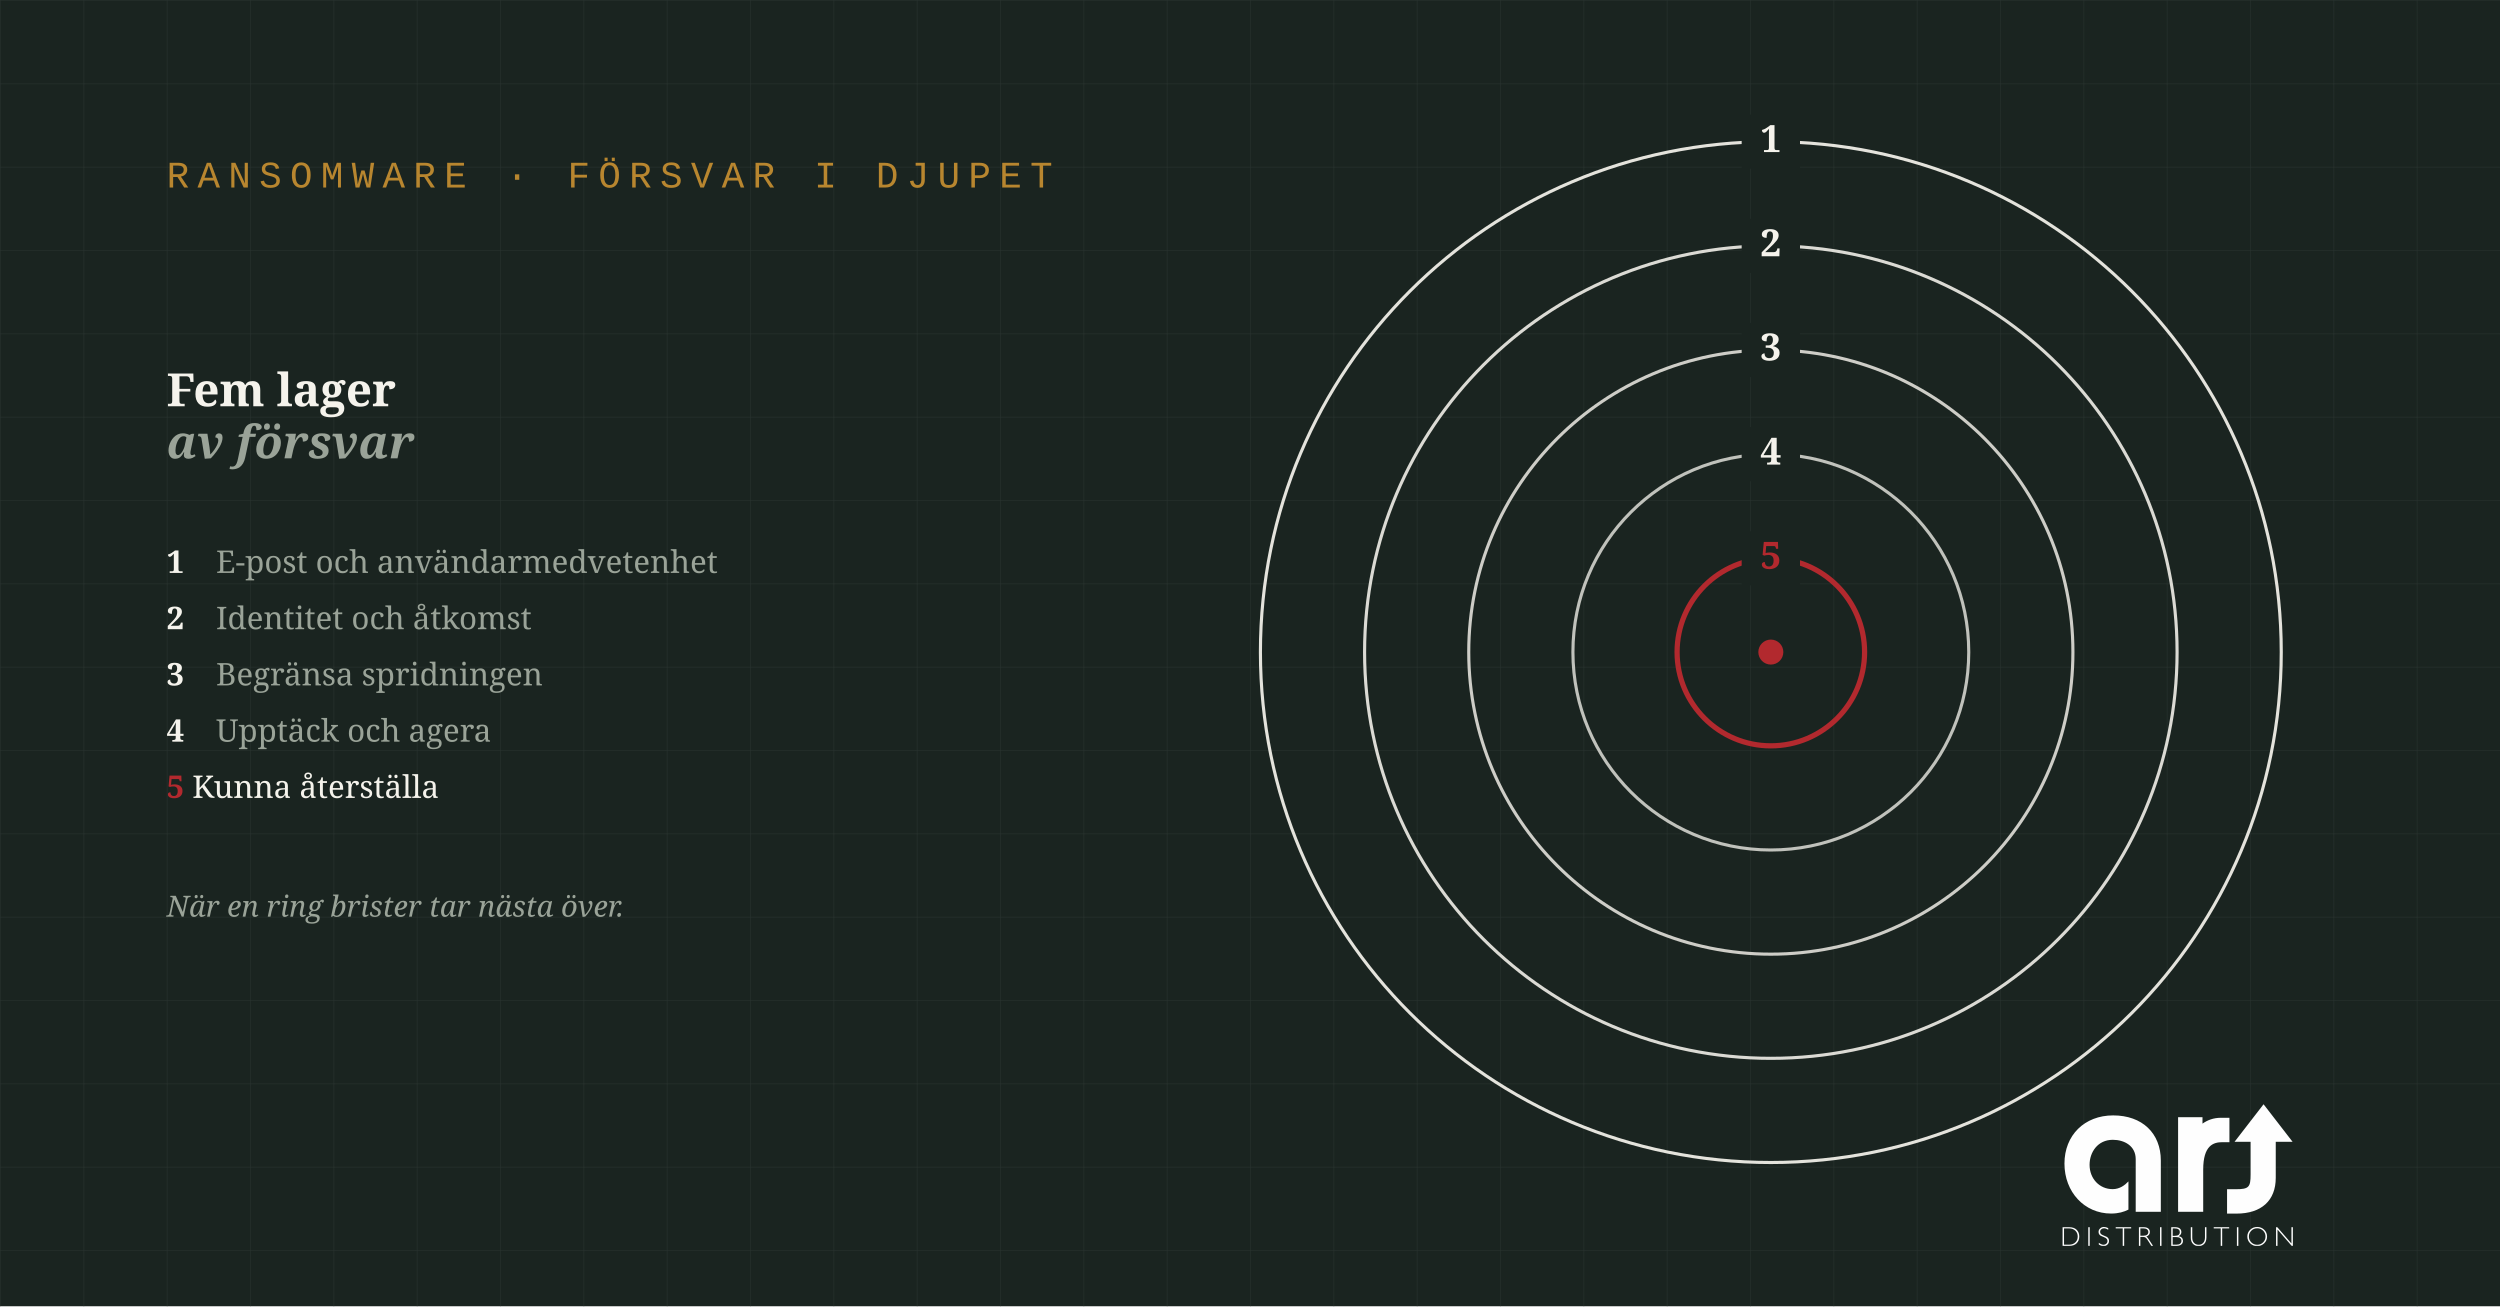
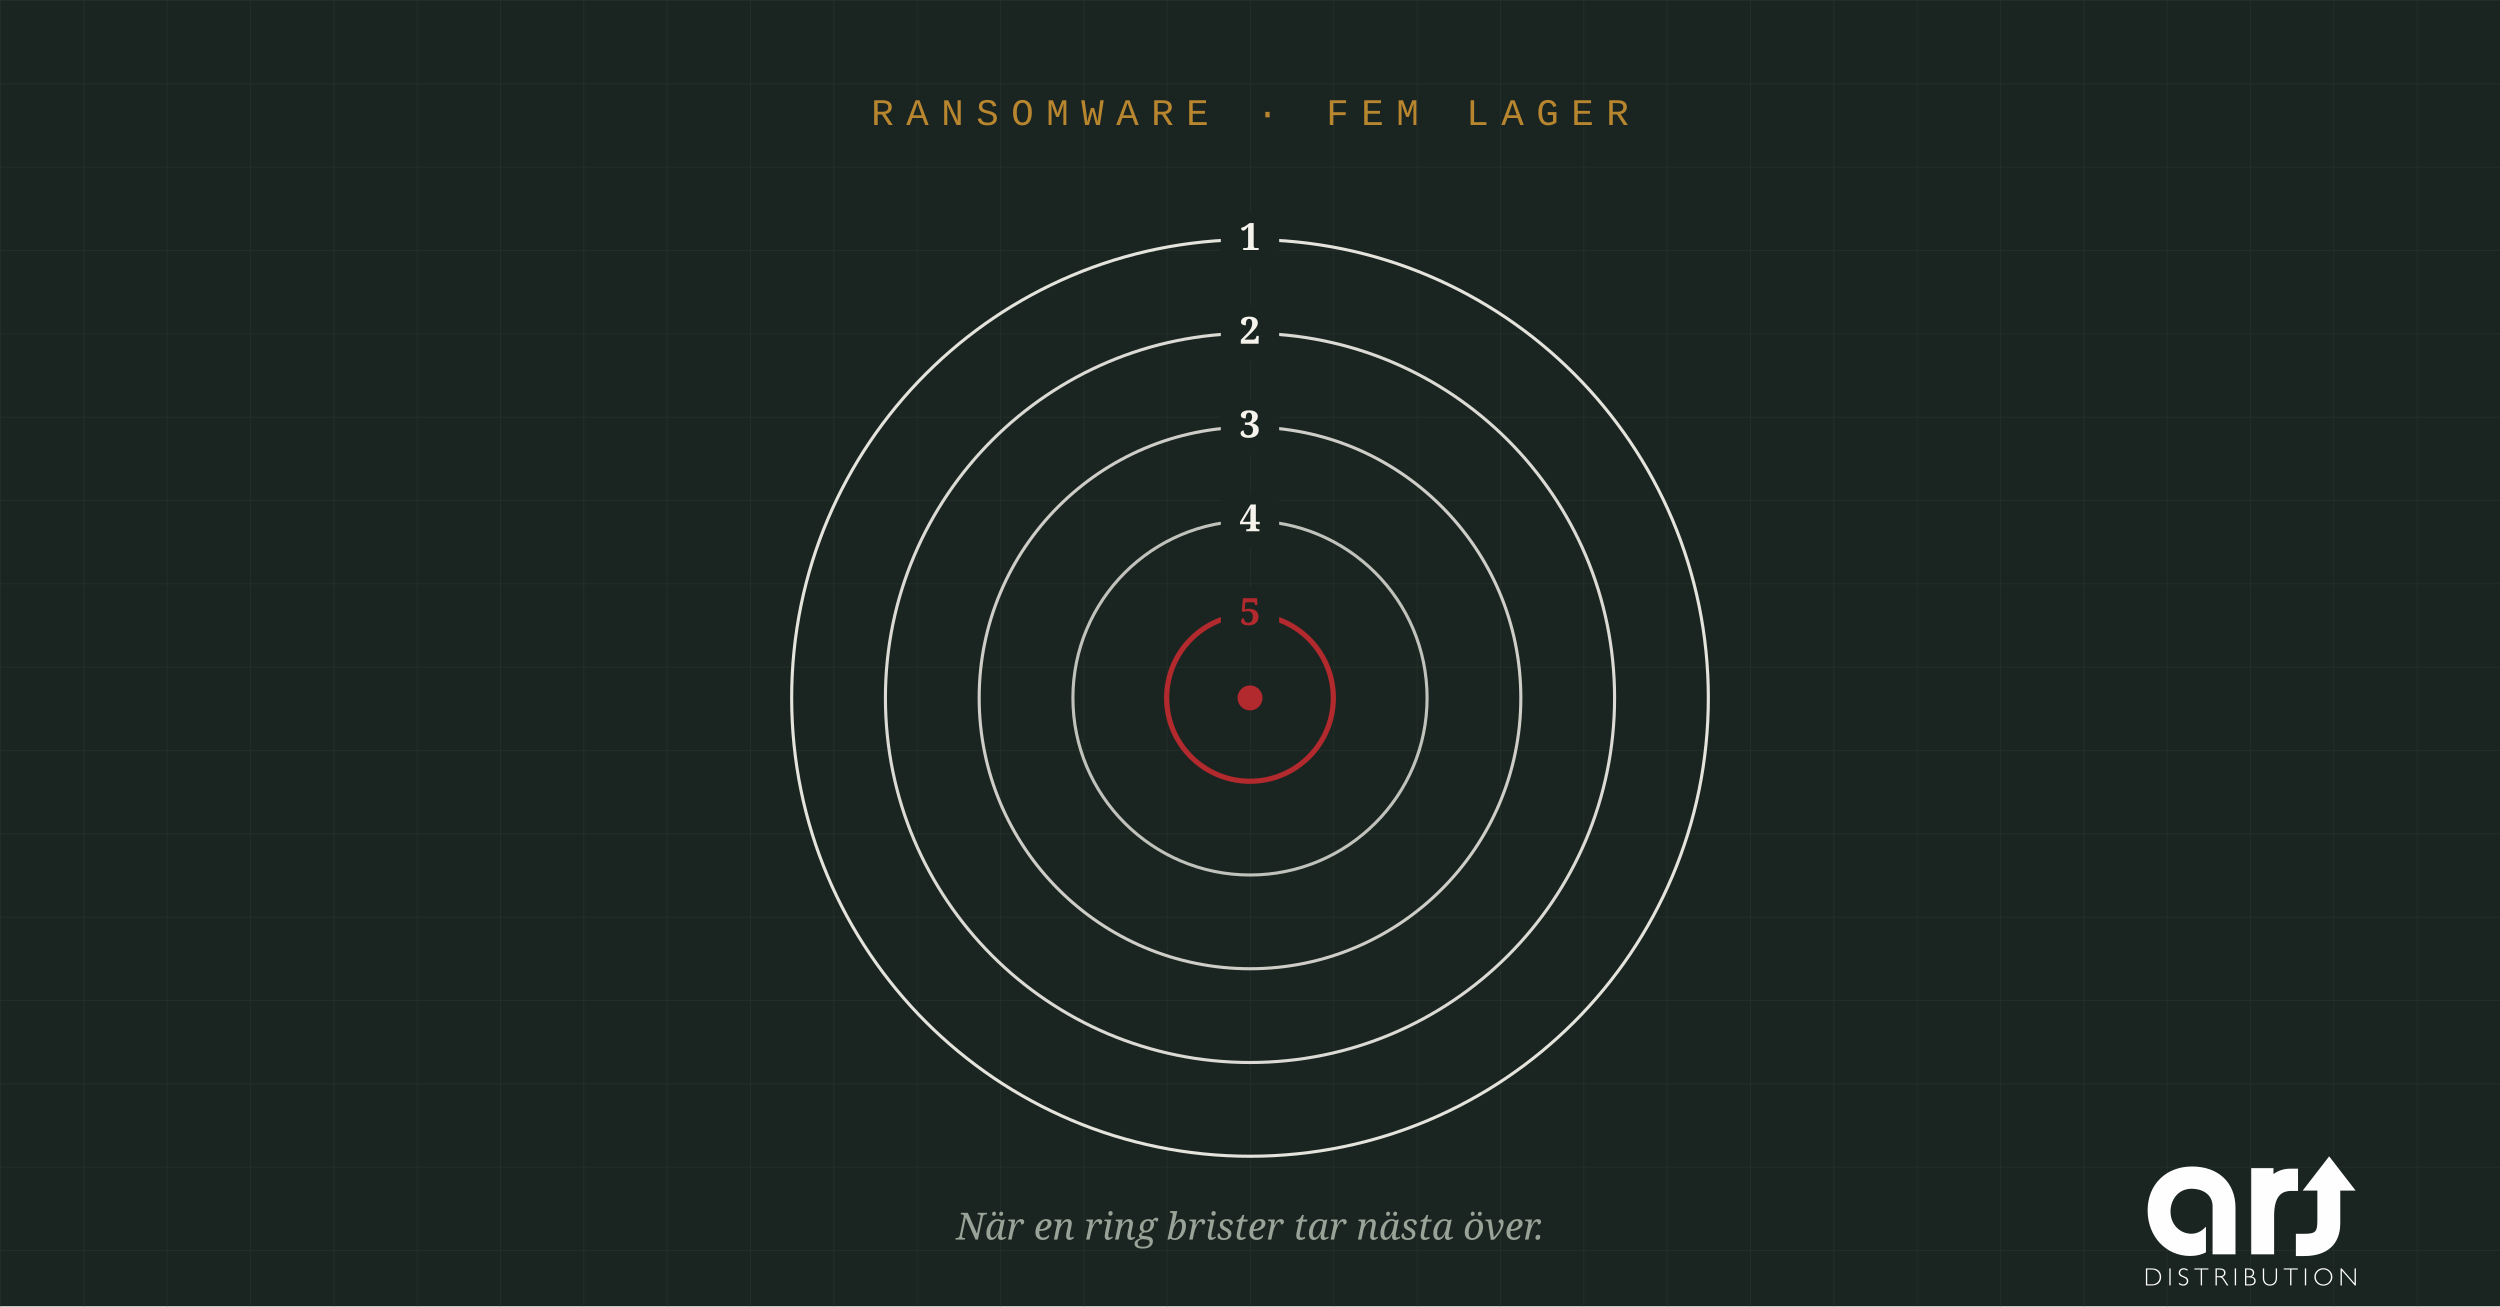
<svg xmlns="http://www.w3.org/2000/svg" viewBox="0 0 1200 627" width="1200" height="627">
  <rect width="1200" height="627" fill="#1a2420" />
  <defs>
    <pattern id="grid" width="40" height="40" patternUnits="userSpaceOnUse">
      <path d="M 40 0 L 0 0 0 40" fill="none" stroke="#2a3430" stroke-width="0.5" />
    </pattern>
  </defs>
  <rect width="1200" height="627" fill="url(#grid)" />
-   <text x="80" y="90" font-family="'Courier New', monospace" font-size="18" fill="#b8862f" letter-spacing="4">RANSOMWARE · FÖRSVAR I DJUPET</text>
-   <g transform="translate(850 313)">
-     <circle cx="0" cy="0" r="245" fill="none" stroke="#f5f3ec" stroke-width="1.5" opacity="0.92" />
-     <circle cx="0" cy="0" r="195" fill="none" stroke="#f5f3ec" stroke-width="1.5" opacity="0.88" />
-     <circle cx="0" cy="0" r="145" fill="none" stroke="#f5f3ec" stroke-width="1.5" opacity="0.82" />
-     <circle cx="0" cy="0" r="95" fill="none" stroke="#f5f3ec" stroke-width="1.5" opacity="0.76" />
-     <circle cx="0" cy="0" r="45" fill="none" stroke="#b2292e" stroke-width="2.5" />
+   <text x="600" y="60" text-anchor="middle" font-family="'Courier New', monospace" font-size="18" fill="#b8862f" letter-spacing="6">RANSOMWARE · FEM LAGER</text>
+   <g transform="translate(600 335)">
+     <circle cx="0" cy="0" r="220" fill="none" stroke="#f5f3ec" stroke-width="1.5" opacity="0.92" />
+     <circle cx="0" cy="0" r="175" fill="none" stroke="#f5f3ec" stroke-width="1.5" opacity="0.88" />
+     <circle cx="0" cy="0" r="130" fill="none" stroke="#f5f3ec" stroke-width="1.5" opacity="0.82" />
+     <circle cx="0" cy="0" r="85" fill="none" stroke="#f5f3ec" stroke-width="1.5" opacity="0.76" />
+     <circle cx="0" cy="0" r="40" fill="none" stroke="#b2292e" stroke-width="2.5" />
    <circle cx="0" cy="0" r="6" fill="#b2292e" />
    <g font-family="'Iowan Old Style', Georgia, serif" font-size="18" font-weight="600" fill="#f5f3ec" text-anchor="middle">
-       <rect x="-14" y="-258" width="28" height="26" fill="#1a2420" />
-       <text x="0" y="-240">1</text>
-       <rect x="-14" y="-208" width="28" height="26" fill="#1a2420" />
-       <text x="0" y="-190">2</text>
-       <rect x="-14" y="-158" width="28" height="26" fill="#1a2420" />
-       <text x="0" y="-140">3</text>
-       <rect x="-14" y="-108" width="28" height="26" fill="#1a2420" />
-       <text x="0" y="-90">4</text>
-       <rect x="-14" y="-58" width="28" height="26" fill="#1a2420" />
-       <text x="0" y="-40" fill="#b2292e">5</text>
+       <rect x="-14" y="-233" width="28" height="26" fill="#1a2420" />
+       <text x="0" y="-215">1</text>
+       <rect x="-14" y="-188" width="28" height="26" fill="#1a2420" />
+       <text x="0" y="-170">2</text>
+       <rect x="-14" y="-143" width="28" height="26" fill="#1a2420" />
+       <text x="0" y="-125">3</text>
+       <rect x="-14" y="-98" width="28" height="26" fill="#1a2420" />
+       <text x="0" y="-80">4</text>
+       <rect x="-14" y="-53" width="28" height="26" fill="#1a2420" />
+       <text x="0" y="-35" fill="#b2292e">5</text>
    </g>
  </g>
-   <g font-family="'Iowan Old Style', Georgia, serif" font-size="17" fill="#f5f3ec">
-     <text x="80" y="195" font-size="22" font-weight="600">Fem lager</text>
-     <text x="80" y="220" font-size="22" font-weight="600" fill="#9aa398" font-style="italic">av försvar</text>
-     <g font-size="15" fill="#9aa398">
-       <text x="80" y="275">
-         <tspan fill="#f5f3ec" font-weight="600">1</tspan>   E-post och användarmedvetenhet</text>
-       <text x="80" y="302">
-         <tspan fill="#f5f3ec" font-weight="600">2</tspan>   Identitet och åtkomst</text>
-       <text x="80" y="329">
-         <tspan fill="#f5f3ec" font-weight="600">3</tspan>   Begränsa spridningen</text>
-       <text x="80" y="356">
-         <tspan fill="#f5f3ec" font-weight="600">4</tspan>   Upptäck och agera</text>
-       <text x="80" y="383">
-         <tspan fill="#b2292e" font-weight="600">5</tspan>
-         <tspan fill="#f5f3ec">Kunna återställa</tspan>
-       </text>
-     </g>
-     <text x="80" y="440" font-size="14" fill="#9aa398" font-style="italic">När en ring brister tar nästa över.</text>
-   </g>
-   <svg x="990" y="530" width="140" height="68" viewBox="905 715 1699 1045" preserveAspectRatio="xMinYMin meet">
+   <text x="600" y="595" text-anchor="middle" font-family="'Iowan Old Style', Georgia, serif" font-size="18" fill="#9aa398" font-style="italic">När en ring brister tar nästa över.</text>
+   <svg x="1030" y="555" width="130" height="62" viewBox="905 715 1699 1045" preserveAspectRatio="xMinYMin meet">
    <path fill="#fefefe" d="M 916.247 1631.409 L 916.247 1751.309 L 955.03 1751.309 C 972.813 1751.309 987.613 1745.842 999.463 1734.905 C 1011.309 1723.971 1017.234 1709.476 1017.234 1691.409 C 1017.234 1673.734 1011.397 1659.326 999.709 1648.155 C 988.034 1636.988 972.909 1631.409 954.338 1631.409 L 916.247 1631.409 Z M 905.609 1622.542 L 953.751 1622.542 C 978.097 1622.542 996.68 1628.946 1009.509 1641.755 C 1022.343 1654.559 1028.747 1671.113 1028.747 1691.409 C 1028.747 1711.309 1022.405 1727.751 1009.709 1740.717 C 997.009 1753.684 978.98 1760.176 955.622 1760.176 L 905.609 1760.176 L 905.609 1622.542 Z" />
    <path fill="#fefefe" d="M 1095.117 1760.174 L 1105.755 1760.174 L 1105.755 1622.541 L 1095.117 1622.541 L 1095.117 1760.174 Z" />
    <path fill="#fefefe" d="M 1242.365 1629.438 L 1242.365 1641.159 C 1230.407 1634.13 1220.136 1630.622 1211.528 1630.622 C 1203.253 1630.622 1196.344 1633.13 1190.79 1638.159 C 1185.236 1643.18 1182.465 1649.401 1182.465 1656.826 C 1182.465 1662.147 1184.103 1666.938 1187.39 1671.214 C 1190.678 1675.484 1197.54 1679.584 1207.982 1683.526 C 1218.423 1687.468 1226.048 1690.755 1230.836 1693.38 C 1235.628 1696.001 1239.703 1699.818 1243.057 1704.805 C 1246.403 1709.793 1248.078 1716.272 1248.078 1724.214 C 1248.078 1734.793 1244.198 1743.722 1236.453 1751.014 C 1228.707 1758.301 1219.248 1761.947 1208.078 1761.947 C 1196.653 1761.947 1184.89 1757.947 1172.807 1749.926 L 1172.807 1737.418 C 1186.148 1747.205 1197.698 1752.097 1207.486 1752.097 C 1215.628 1752.097 1222.515 1749.447 1228.128 1744.164 C 1233.744 1738.884 1236.553 1732.393 1236.553 1724.705 C 1236.553 1718.859 1234.815 1713.589 1231.332 1708.893 C 1227.844 1704.193 1220.79 1699.805 1210.161 1695.718 C 1199.519 1691.643 1191.923 1688.355 1187.353 1685.855 C 1182.786 1683.351 1178.907 1679.793 1175.715 1675.176 C 1172.528 1670.547 1170.936 1664.584 1170.936 1657.293 C 1170.936 1647.197 1174.815 1638.576 1182.565 1631.455 C 1190.307 1624.326 1199.644 1620.768 1210.54 1620.768 C 1221.244 1620.768 1231.861 1623.664 1242.365 1629.438" />
    <path fill="#fefefe" d="M 1297.499 1622.543 L 1297.499 1631.409 L 1349.124 1631.409 L 1349.124 1760.176 L 1359.865 1760.176 L 1359.865 1631.409 L 1411.486 1631.409 L 1411.486 1622.543 L 1297.499 1622.543 Z" />
    <path fill="#fefefe" d="M 1479.333 1631.409 L 1479.333 1685.301 L 1502.187 1685.301 C 1513.816 1685.301 1522.696 1682.947 1528.837 1678.255 C 1534.983 1673.563 1538.05 1666.913 1538.05 1658.305 C 1538.05 1649.83 1534.937 1643.23 1528.691 1638.501 C 1522.445 1633.771 1513.483 1631.409 1501.795 1631.409 L 1479.333 1631.409 Z M 1468.691 1622.542 L 1503.962 1622.542 C 1518.741 1622.542 1530.033 1625.742 1537.854 1632.146 C 1545.675 1638.551 1549.579 1647.209 1549.579 1658.109 C 1549.579 1674.005 1540.845 1685.163 1523.37 1691.605 C 1527.904 1693.771 1534.012 1700.767 1541.696 1712.588 L 1572.829 1760.176 L 1560.229 1760.176 L 1536.254 1722.455 C 1528.246 1709.842 1522.016 1701.976 1517.545 1698.846 C 1513.075 1695.73 1506.55 1694.167 1497.954 1694.167 L 1479.333 1694.167 L 1479.333 1760.176 L 1468.691 1760.176 L 1468.691 1622.542 Z" />
    <path fill="#fefefe" d="M 1624.505 1760.174 L 1635.142 1760.174 L 1635.142 1622.541 L 1624.505 1622.541 L 1624.505 1760.174 Z" />
    <path fill="#fefefe" d="M 1717.861 1695.251 L 1717.861 1751.309 L 1746.336 1751.309 C 1758.098 1751.309 1767.028 1748.784 1773.132 1743.721 C 1779.24 1738.663 1782.294 1731.901 1782.294 1723.43 C 1782.294 1704.646 1768.761 1695.251 1741.707 1695.251 L 1717.861 1695.251 Z M 1717.861 1631.409 L 1717.861 1686.284 L 1732.64 1686.284 C 1757.665 1686.284 1770.178 1677.159 1770.178 1658.896 C 1770.178 1640.572 1757.528 1631.409 1732.248 1631.409 L 1717.861 1631.409 Z M 1707.223 1622.542 L 1735.894 1622.542 C 1750.928 1622.542 1762.332 1625.697 1770.082 1632.001 C 1777.823 1638.305 1781.703 1647.013 1781.703 1658.109 C 1781.703 1671.371 1775.103 1681.592 1761.902 1688.747 C 1783.119 1693.342 1793.723 1704.967 1793.723 1723.626 C 1793.723 1734.797 1789.573 1743.676 1781.261 1750.276 C 1772.948 1756.876 1761.707 1760.176 1747.519 1760.176 L 1707.223 1760.176 L 1707.223 1622.542 Z" />
    <path fill="#fefefe" d="M 1955.951 1622.542 L 1966.592 1622.542 L 1966.592 1697.613 C 1966.592 1718.167 1961.234 1734.03 1950.53 1745.201 C 1939.83 1756.371 1925.963 1761.951 1908.955 1761.951 C 1892.009 1761.951 1878.18 1756.434 1867.48 1745.396 C 1856.78 1734.363 1851.417 1719.251 1851.417 1700.076 L 1851.417 1622.542 L 1862.159 1622.542 L 1862.159 1699.684 C 1862.159 1716.101 1866.505 1728.946 1875.213 1738.205 C 1883.921 1747.467 1895.163 1752.096 1908.955 1752.096 C 1922.884 1752.096 1934.188 1747.417 1942.896 1738.059 C 1951.605 1728.701 1955.951 1715.409 1955.951 1698.205 L 1955.951 1622.542 Z" />
    <path fill="#fefefe" d="M 2020.544 1622.543 L 2020.544 1631.409 L 2072.165 1631.409 L 2072.165 1760.176 L 2082.906 1760.176 L 2082.906 1631.409 L 2134.531 1631.409 L 2134.531 1622.543 L 2020.544 1622.543 Z" />
    <path fill="#fefefe" d="M 2191.542 1760.174 L 2202.18 1760.174 L 2202.18 1622.541 L 2191.542 1622.541 L 2191.542 1760.174 Z" />
    <path fill="#fefefe" d="M 2341.39 1752.098 C 2358.52 1752.098 2372.966 1746.235 2384.749 1734.51 C 2396.536 1722.785 2402.424 1708.414 2402.424 1691.406 C 2402.424 1674.327 2396.536 1659.931 2384.749 1648.206 C 2372.966 1636.481 2358.52 1630.623 2341.39 1630.623 C 2324.199 1630.623 2309.641 1636.481 2297.732 1648.206 C 2285.824 1659.931 2279.861 1674.327 2279.861 1691.406 C 2279.861 1708.414 2285.824 1722.785 2297.732 1734.51 C 2309.641 1746.235 2324.199 1752.098 2341.39 1752.098 M 2340.995 1620.769 C 2361.341 1620.769 2378.595 1627.614 2392.732 1641.31 C 2406.882 1655.006 2413.949 1671.702 2413.949 1691.406 C 2413.949 1711.048 2406.882 1727.714 2392.732 1741.406 C 2378.595 1755.102 2361.341 1761.948 2340.995 1761.948 C 2320.711 1761.948 2303.532 1755.102 2289.457 1741.406 C 2275.378 1727.714 2268.336 1711.048 2268.336 1691.406 C 2268.336 1671.702 2275.378 1655.006 2289.457 1641.31 C 2303.532 1627.614 2320.711 1620.769 2340.995 1620.769" />
    <path fill="#fefefe" d="M 2593.713 1622.543 L 2593.713 1742.834 L 2489.329 1622.543 L 2480.317 1622.543 L 2480.317 1760.176 L 2490.954 1760.176 L 2490.954 1639.885 L 2595.6 1760.176 L 2604.35 1760.176 L 2604.35 1622.543 L 2593.713 1622.543 Z" />
    <path fill="#fefefe" d="M 1278.819 797.869 C 1067.161 797.869 919.415 944.027 919.415 1153.402 C 919.415 1363.477 1067.161 1521.852 1263.211 1521.852 C 1318.344 1521.852 1358.115 1509.631 1391.361 1492.835 L 1391.361 1284.685 C 1364.528 1313.414 1326.049 1341.839 1274.803 1341.839 C 1177.861 1341.839 1104.719 1264.71 1104.719 1162.448 C 1104.719 1070.719 1163.607 977.881 1276.278 977.881 C 1360.29 977.881 1445.007 1021.973 1445.007 1120.735 L 1445.007 1508.769 L 1630.328 1508.769 L 1630.328 1131.152 C 1630.328 928.644 1492.436 797.869 1278.819 797.869 M 2388.148 715.677 L 2173.978 992.848 L 2292.649 992.848 L 2292.649 1233.539 C 2292.649 1328.085 2278.523 1342.331 2184.003 1342.331 L 2118.857 1342.331 L 2118.857 1522.331 L 2187.982 1522.331 C 2372.328 1522.331 2478.073 1426.085 2478.073 1258.318 L 2478.073 992.848 L 2602.349 992.848 L 2388.148 715.677 Z M 2136.344 815.381 L 2075.186 815.381 C 2018.019 815.381 1974.99 832.548 1937.628 858.406 L 1937.628 810.931 L 1757.644 810.931 L 1757.644 1508.769 L 1942.823 1508.769 L 1942.823 1198.356 C 1942.823 1018.481 2018.49 995.394 2084.278 995.394 L 2136.344 995.394 L 2136.344 815.381 Z" />
  </svg>
</svg>
